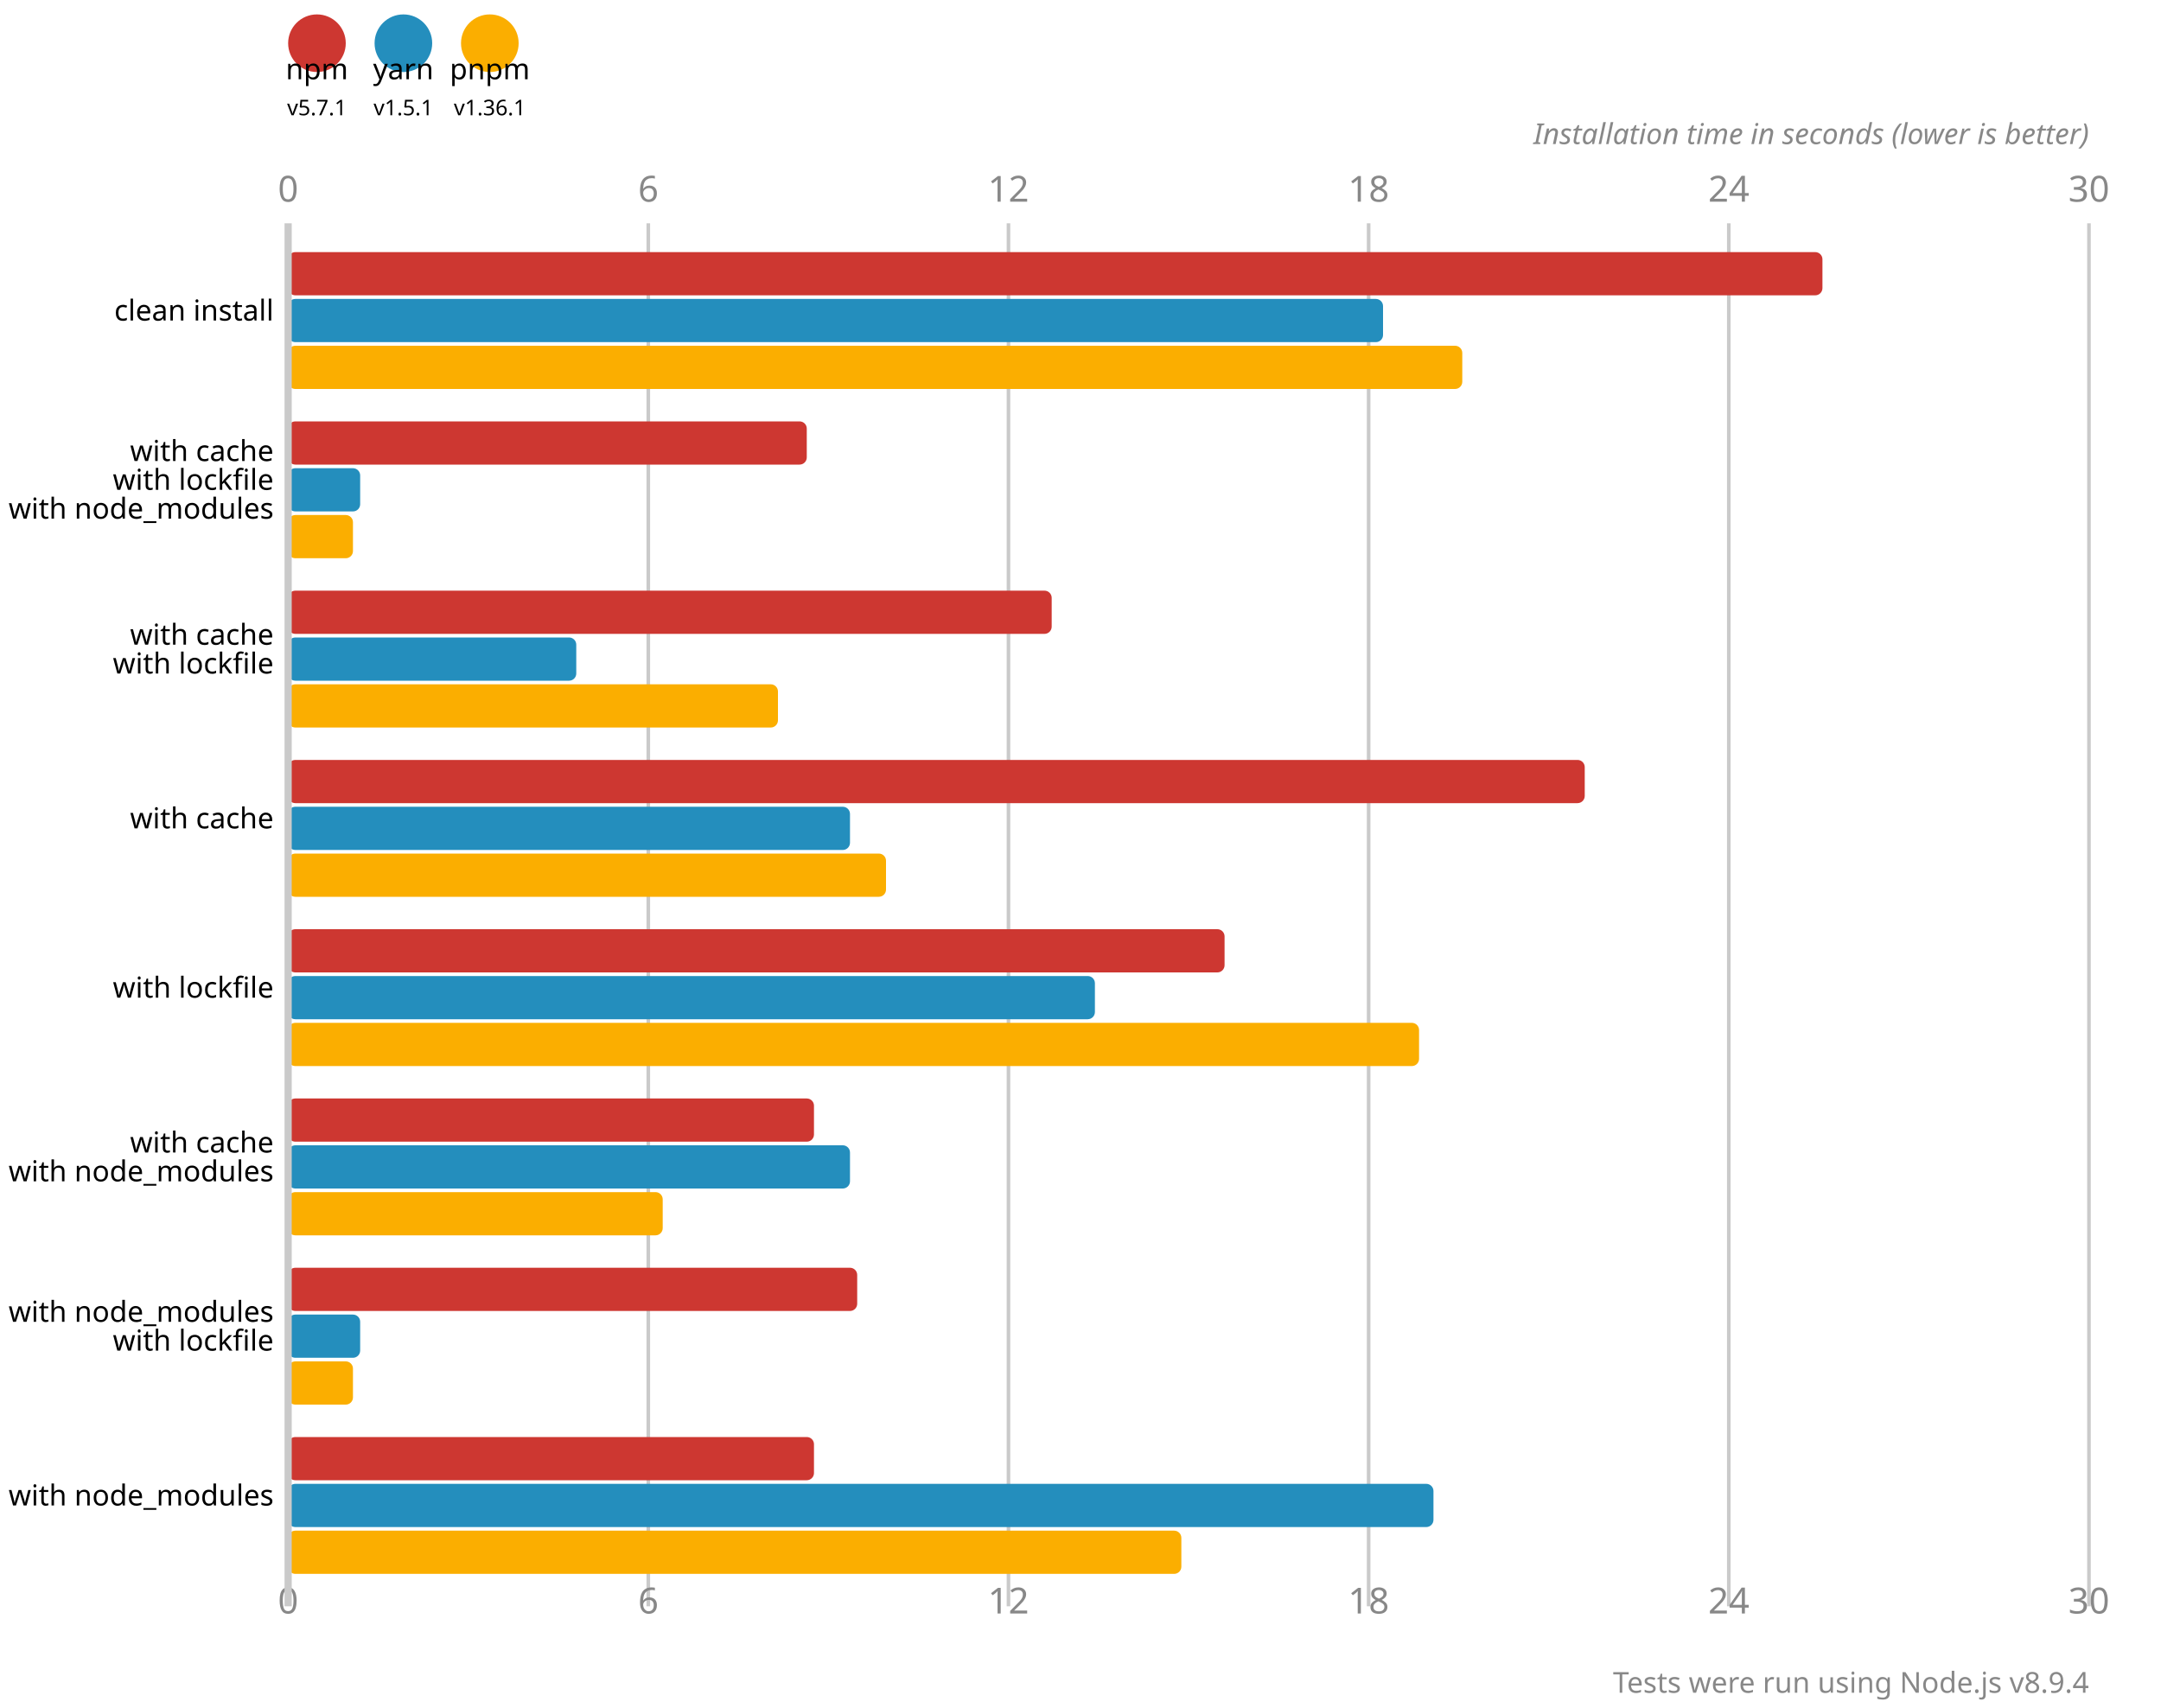
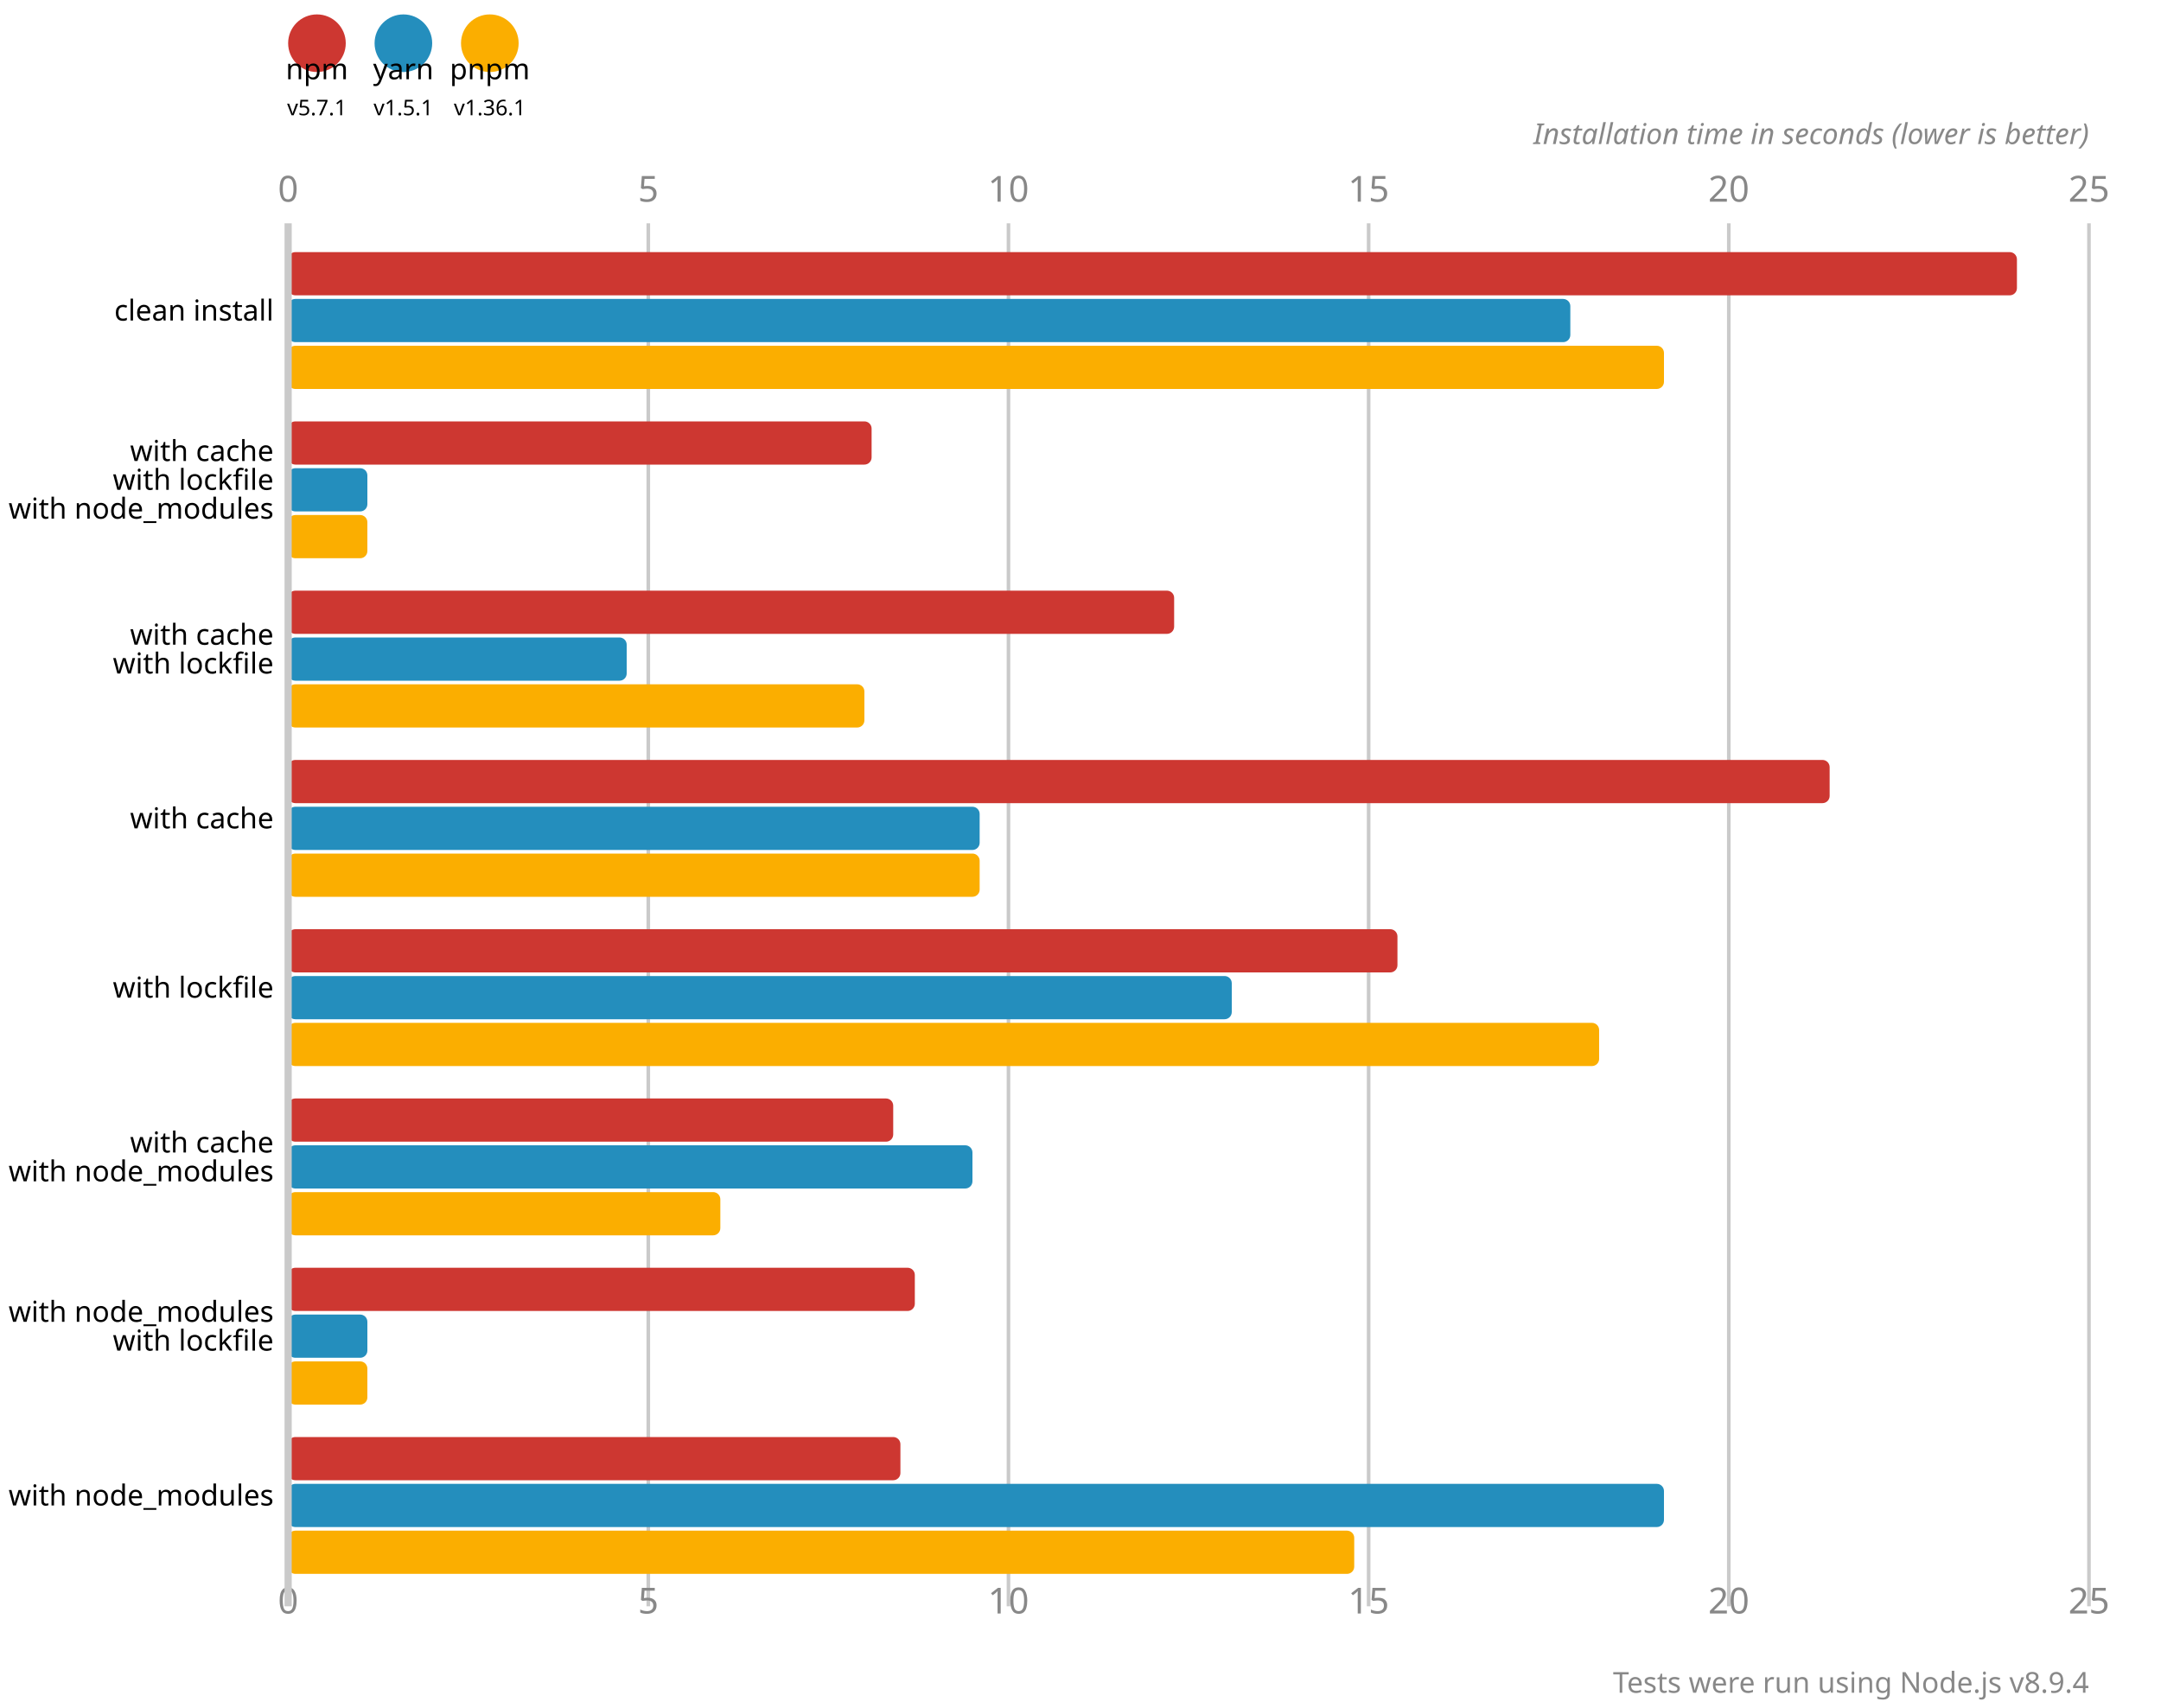
<svg xmlns="http://www.w3.org/2000/svg" version="1.1" viewBox="0 0 300 237">
  <circle cx="44" cy="6" r="4" fill="#cd3731" />
  <text x="44" y="11" font-size="4" font-family="system-ui" alignment-baseline="hanging" text-anchor="middle">npm</text>
  <text x="44" y="16" font-size="3" font-family="system-ui" alignment-baseline="hanging" text-anchor="middle">v5.7.1</text>
  <circle cx="56" cy="6" r="4" fill="#248ebd" />
  <text x="56" y="11" font-size="4" font-family="system-ui" alignment-baseline="hanging" text-anchor="middle">yarn</text>
  <text x="56" y="16" font-size="3" font-family="system-ui" alignment-baseline="hanging" text-anchor="middle">v1.5.1</text>
  <circle cx="68" cy="6" r="4" fill="#fbae00" />
  <text x="68" y="11" font-size="4" font-family="system-ui" alignment-baseline="hanging" text-anchor="middle">pnpm</text>
  <text x="68" y="16" font-size="3" font-family="system-ui" alignment-baseline="hanging" text-anchor="middle">v1.36.1</text>
  <text x="40" y="28" fill="#888" font-size="5" font-family="system-ui" text-anchor="middle">0</text>
  <text x="40" y="224" fill="#888" font-size="5" font-family="system-ui" text-anchor="middle" alignment-baseline="hanging">0</text>
  <line x1="90" y1="31" x2="90" y2="223" stroke-width="0.5" stroke="#cacaca" />
-   <text x="90" y="28" fill="#888" font-size="5" font-family="system-ui" text-anchor="middle">6</text>
-   <text x="90" y="224" fill="#888" font-size="5" font-family="system-ui" text-anchor="middle" alignment-baseline="hanging">6</text>
+   <text x="90" y="28" fill="#888" font-size="5" font-family="system-ui" text-anchor="middle">5</text>
+   <text x="90" y="224" fill="#888" font-size="5" font-family="system-ui" text-anchor="middle" alignment-baseline="hanging">5</text>
  <line x1="140" y1="31" x2="140" y2="223" stroke-width="0.5" stroke="#cacaca" />
-   <text x="140" y="28" fill="#888" font-size="5" font-family="system-ui" text-anchor="middle">12</text>
-   <text x="140" y="224" fill="#888" font-size="5" font-family="system-ui" text-anchor="middle" alignment-baseline="hanging">12</text>
+   <text x="140" y="28" fill="#888" font-size="5" font-family="system-ui" text-anchor="middle">10</text>
+   <text x="140" y="224" fill="#888" font-size="5" font-family="system-ui" text-anchor="middle" alignment-baseline="hanging">10</text>
  <line x1="190" y1="31" x2="190" y2="223" stroke-width="0.5" stroke="#cacaca" />
-   <text x="190" y="28" fill="#888" font-size="5" font-family="system-ui" text-anchor="middle">18</text>
-   <text x="190" y="224" fill="#888" font-size="5" font-family="system-ui" text-anchor="middle" alignment-baseline="hanging">18</text>
+   <text x="190" y="28" fill="#888" font-size="5" font-family="system-ui" text-anchor="middle">15</text>
+   <text x="190" y="224" fill="#888" font-size="5" font-family="system-ui" text-anchor="middle" alignment-baseline="hanging">15</text>
  <line x1="240" y1="31" x2="240" y2="223" stroke-width="0.5" stroke="#cacaca" />
-   <text x="240" y="28" fill="#888" font-size="5" font-family="system-ui" text-anchor="middle">24</text>
-   <text x="240" y="224" fill="#888" font-size="5" font-family="system-ui" text-anchor="middle" alignment-baseline="hanging">24</text>
+   <text x="240" y="28" fill="#888" font-size="5" font-family="system-ui" text-anchor="middle">20</text>
+   <text x="240" y="224" fill="#888" font-size="5" font-family="system-ui" text-anchor="middle" alignment-baseline="hanging">20</text>
  <line x1="290" y1="31" x2="290" y2="223" stroke-width="0.5" stroke="#cacaca" />
-   <text x="290" y="28" fill="#888" font-size="5" font-family="system-ui" text-anchor="middle">30</text>
-   <text x="290" y="224" fill="#888" font-size="5" font-family="system-ui" text-anchor="middle" alignment-baseline="hanging">30</text>
+   <text x="290" y="28" fill="#888" font-size="5" font-family="system-ui" text-anchor="middle">25</text>
+   <text x="290" y="224" fill="#888" font-size="5" font-family="system-ui" text-anchor="middle" alignment-baseline="hanging">25</text>
  <text x="290" y="20" font-size="4" font-family="system-ui" font-style="italic" text-anchor="end" fill="#888">Installation time in seconds (lower is better)</text>
-   <rect x="40" y="35" width="213" height="6" fill="#cd3731" rx="1" ry="1" />
-   <rect x="40" y="41.5" width="152" height="6" fill="#248ebd" rx="1" ry="1" />
-   <rect x="40" y="48" width="163" height="6" fill="#fbae00" rx="1" ry="1" />
-   <rect x="40" y="58.5" width="72" height="6" fill="#cd3731" rx="1" ry="1" />
-   <rect x="40" y="65" width="10" height="6" fill="#248ebd" rx="1" ry="1" />
-   <rect x="40" y="71.5" width="9" height="6" fill="#fbae00" rx="1" ry="1" />
-   <rect x="40" y="82" width="106" height="6" fill="#cd3731" rx="1" ry="1" />
-   <rect x="40" y="88.5" width="40" height="6" fill="#248ebd" rx="1" ry="1" />
-   <rect x="40" y="95" width="68" height="6" fill="#fbae00" rx="1" ry="1" />
-   <rect x="40" y="105.5" width="180" height="6" fill="#cd3731" rx="1" ry="1" />
-   <rect x="40" y="112" width="78" height="6" fill="#248ebd" rx="1" ry="1" />
-   <rect x="40" y="118.5" width="83" height="6" fill="#fbae00" rx="1" ry="1" />
-   <rect x="40" y="129" width="130" height="6" fill="#cd3731" rx="1" ry="1" />
-   <rect x="40" y="135.5" width="112" height="6" fill="#248ebd" rx="1" ry="1" />
-   <rect x="40" y="142" width="157" height="6" fill="#fbae00" rx="1" ry="1" />
-   <rect x="40" y="152.5" width="73" height="6" fill="#cd3731" rx="1" ry="1" />
-   <rect x="40" y="159" width="78" height="6" fill="#248ebd" rx="1" ry="1" />
-   <rect x="40" y="165.5" width="52" height="6" fill="#fbae00" rx="1" ry="1" />
-   <rect x="40" y="176" width="79" height="6" fill="#cd3731" rx="1" ry="1" />
-   <rect x="40" y="182.5" width="10" height="6" fill="#248ebd" rx="1" ry="1" />
-   <rect x="40" y="189" width="9" height="6" fill="#fbae00" rx="1" ry="1" />
-   <rect x="40" y="199.5" width="73" height="6" fill="#cd3731" rx="1" ry="1" />
-   <rect x="40" y="206" width="159" height="6" fill="#248ebd" rx="1" ry="1" />
-   <rect x="40" y="212.5" width="124" height="6" fill="#fbae00" rx="1" ry="1" />
+   <rect x="40" y="35" width="240" height="6" fill="#cd3731" rx="1" ry="1" />
+   <rect x="40" y="41.5" width="178" height="6" fill="#248ebd" rx="1" ry="1" />
+   <rect x="40" y="48" width="191" height="6" fill="#fbae00" rx="1" ry="1" />
+   <rect x="40" y="58.5" width="81" height="6" fill="#cd3731" rx="1" ry="1" />
+   <rect x="40" y="65" width="11" height="6" fill="#248ebd" rx="1" ry="1" />
+   <rect x="40" y="71.5" width="11" height="6" fill="#fbae00" rx="1" ry="1" />
+   <rect x="40" y="82" width="123" height="6" fill="#cd3731" rx="1" ry="1" />
+   <rect x="40" y="88.5" width="47" height="6" fill="#248ebd" rx="1" ry="1" />
+   <rect x="40" y="95" width="80" height="6" fill="#fbae00" rx="1" ry="1" />
+   <rect x="40" y="105.5" width="214" height="6" fill="#cd3731" rx="1" ry="1" />
+   <rect x="40" y="112" width="96" height="6" fill="#248ebd" rx="1" ry="1" />
+   <rect x="40" y="118.5" width="96" height="6" fill="#fbae00" rx="1" ry="1" />
+   <rect x="40" y="129" width="154" height="6" fill="#cd3731" rx="1" ry="1" />
+   <rect x="40" y="135.5" width="131" height="6" fill="#248ebd" rx="1" ry="1" />
+   <rect x="40" y="142" width="182" height="6" fill="#fbae00" rx="1" ry="1" />
+   <rect x="40" y="152.5" width="84" height="6" fill="#cd3731" rx="1" ry="1" />
+   <rect x="40" y="159" width="95" height="6" fill="#248ebd" rx="1" ry="1" />
+   <rect x="40" y="165.5" width="60" height="6" fill="#fbae00" rx="1" ry="1" />
+   <rect x="40" y="176" width="87" height="6" fill="#cd3731" rx="1" ry="1" />
+   <rect x="40" y="182.5" width="11" height="6" fill="#248ebd" rx="1" ry="1" />
+   <rect x="40" y="189" width="11" height="6" fill="#fbae00" rx="1" ry="1" />
+   <rect x="40" y="199.5" width="85" height="6" fill="#cd3731" rx="1" ry="1" />
+   <rect x="40" y="206" width="191" height="6" fill="#248ebd" rx="1" ry="1" />
+   <rect x="40" y="212.5" width="148" height="6" fill="#fbae00" rx="1" ry="1" />
  <line x1="40" y1="31" x2="40" y2="223" stroke-width="1" stroke="#cacaca" />
  <text x="38" y="44.5" font-size="4" font-family="system-ui" alignment-baseline="middle" text-anchor="end">clean install</text>
  <text x="38" y="64" font-size="4" font-family="system-ui" alignment-baseline="middle" text-anchor="end">with cache</text>
  <text x="38" y="68" font-size="4" font-family="system-ui" alignment-baseline="middle" text-anchor="end">with lockfile</text>
  <text x="38" y="72" font-size="4" font-family="system-ui" alignment-baseline="middle" text-anchor="end">with node_modules</text>
  <text x="38" y="89.5" font-size="4" font-family="system-ui" alignment-baseline="middle" text-anchor="end">with cache</text>
  <text x="38" y="93.5" font-size="4" font-family="system-ui" alignment-baseline="middle" text-anchor="end">with lockfile</text>
  <text x="38" y="115" font-size="4" font-family="system-ui" alignment-baseline="middle" text-anchor="end">with cache</text>
  <text x="38" y="138.5" font-size="4" font-family="system-ui" alignment-baseline="middle" text-anchor="end">with lockfile</text>
  <text x="38" y="160" font-size="4" font-family="system-ui" alignment-baseline="middle" text-anchor="end">with cache</text>
  <text x="38" y="164" font-size="4" font-family="system-ui" alignment-baseline="middle" text-anchor="end">with node_modules</text>
  <text x="38" y="183.5" font-size="4" font-family="system-ui" alignment-baseline="middle" text-anchor="end">with node_modules</text>
  <text x="38" y="187.5" font-size="4" font-family="system-ui" alignment-baseline="middle" text-anchor="end">with lockfile</text>
  <text x="38" y="209" font-size="4" font-family="system-ui" alignment-baseline="middle" text-anchor="end">with node_modules</text>
  <text x="290" y="235" font-size="4" font-family="system-ui" text-anchor="end" fill="#888">Tests were run using Node.js v8.9.4</text>
</svg>
